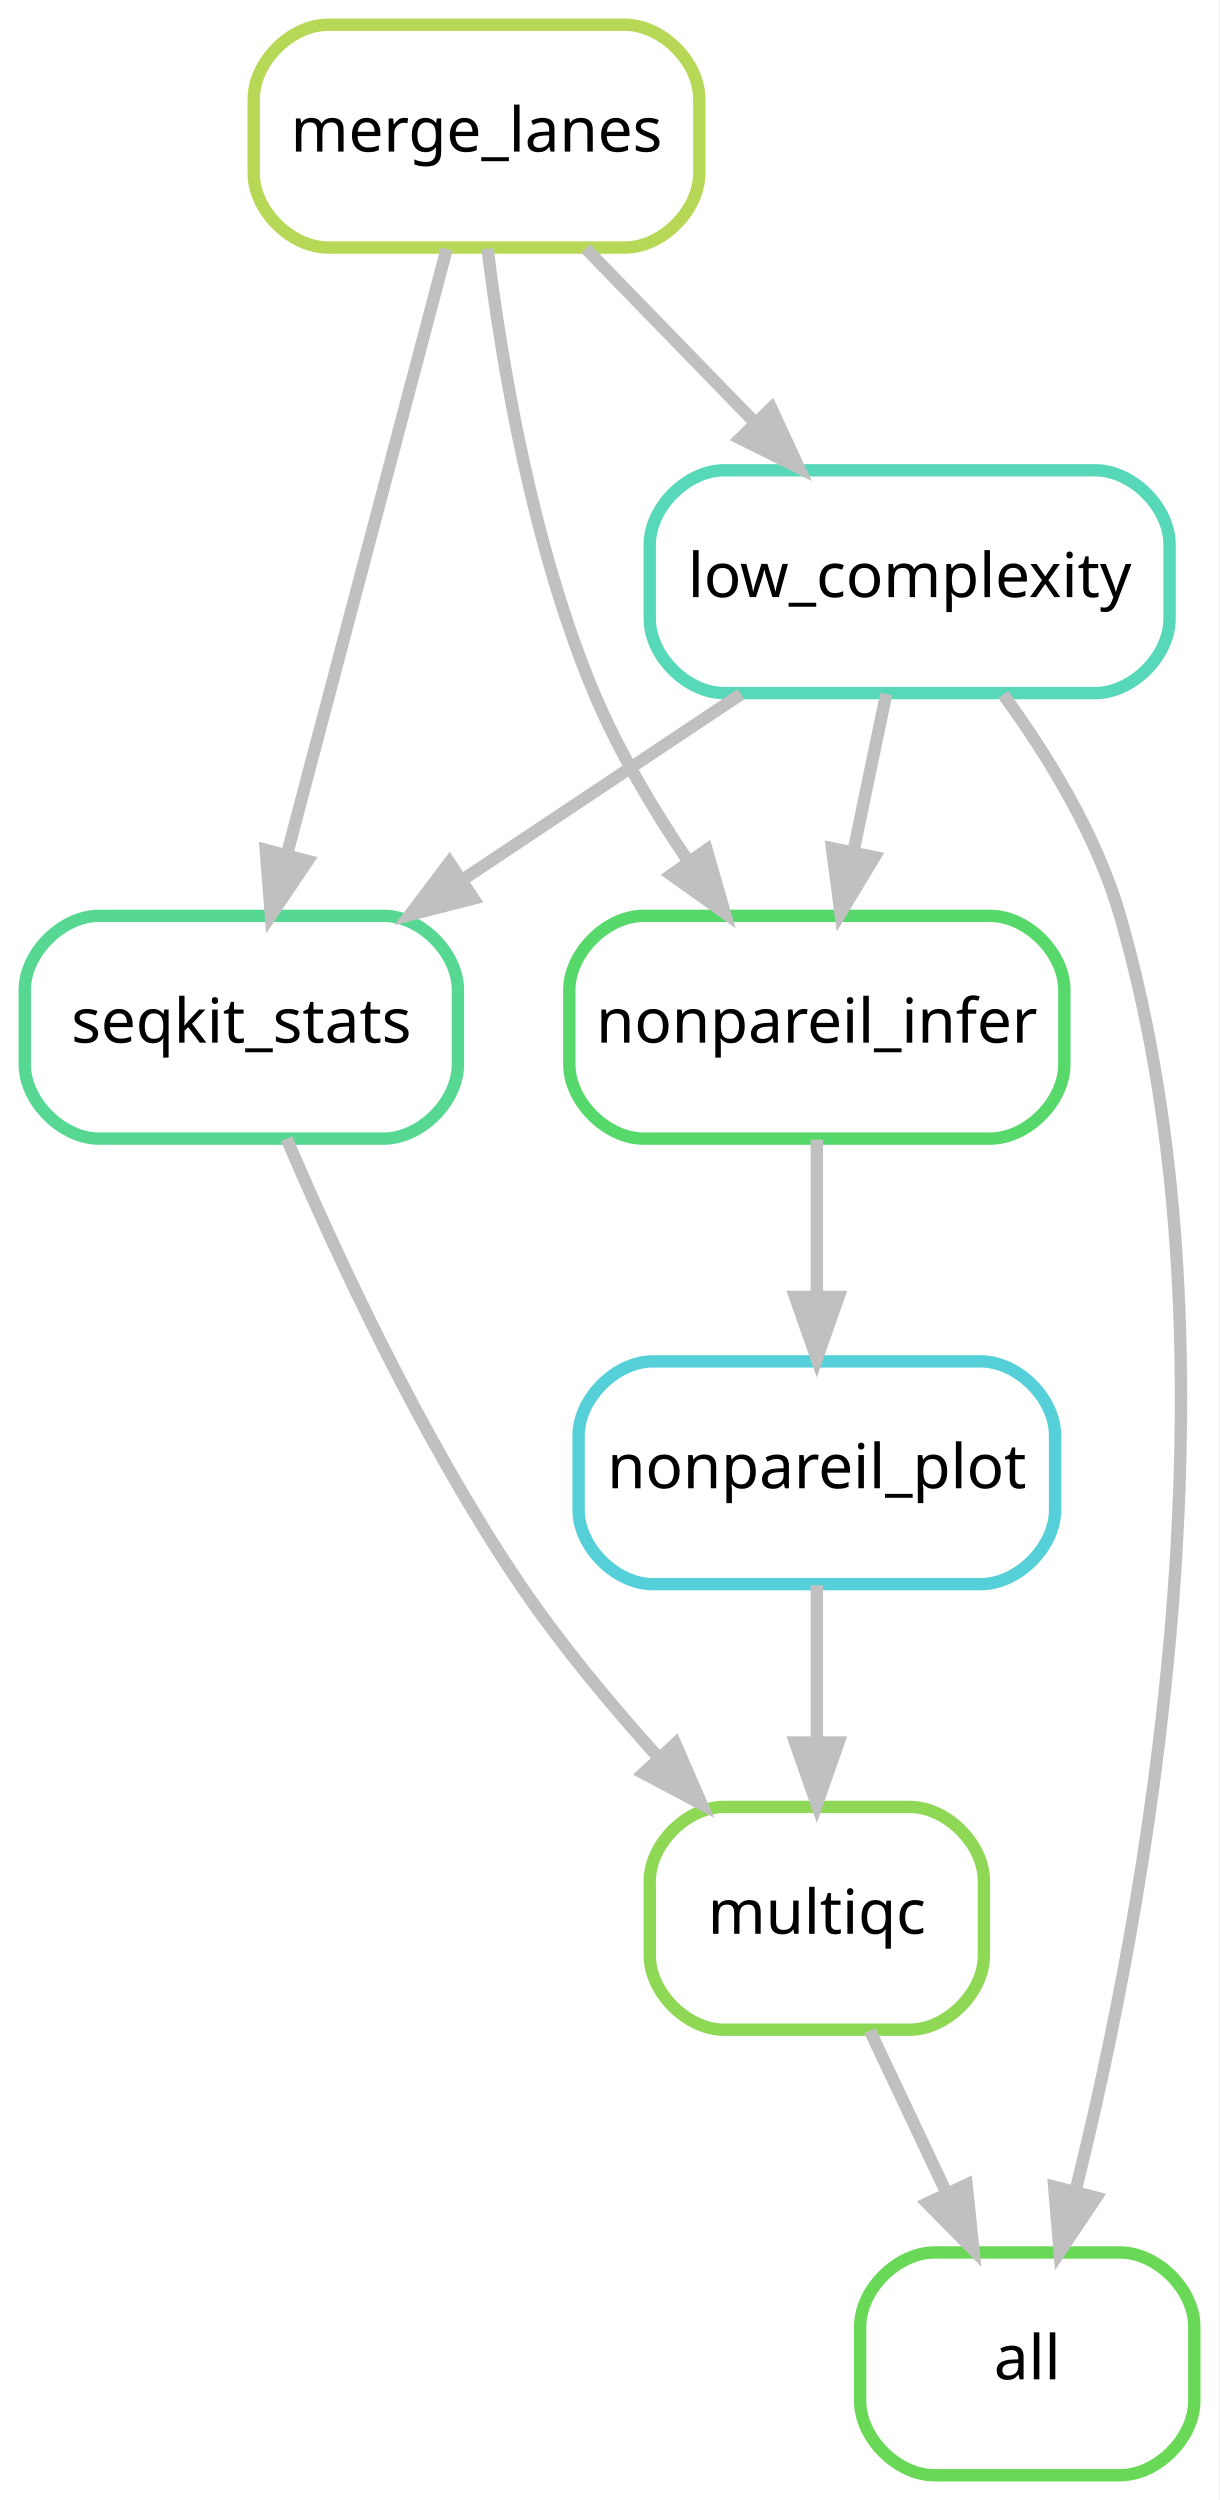
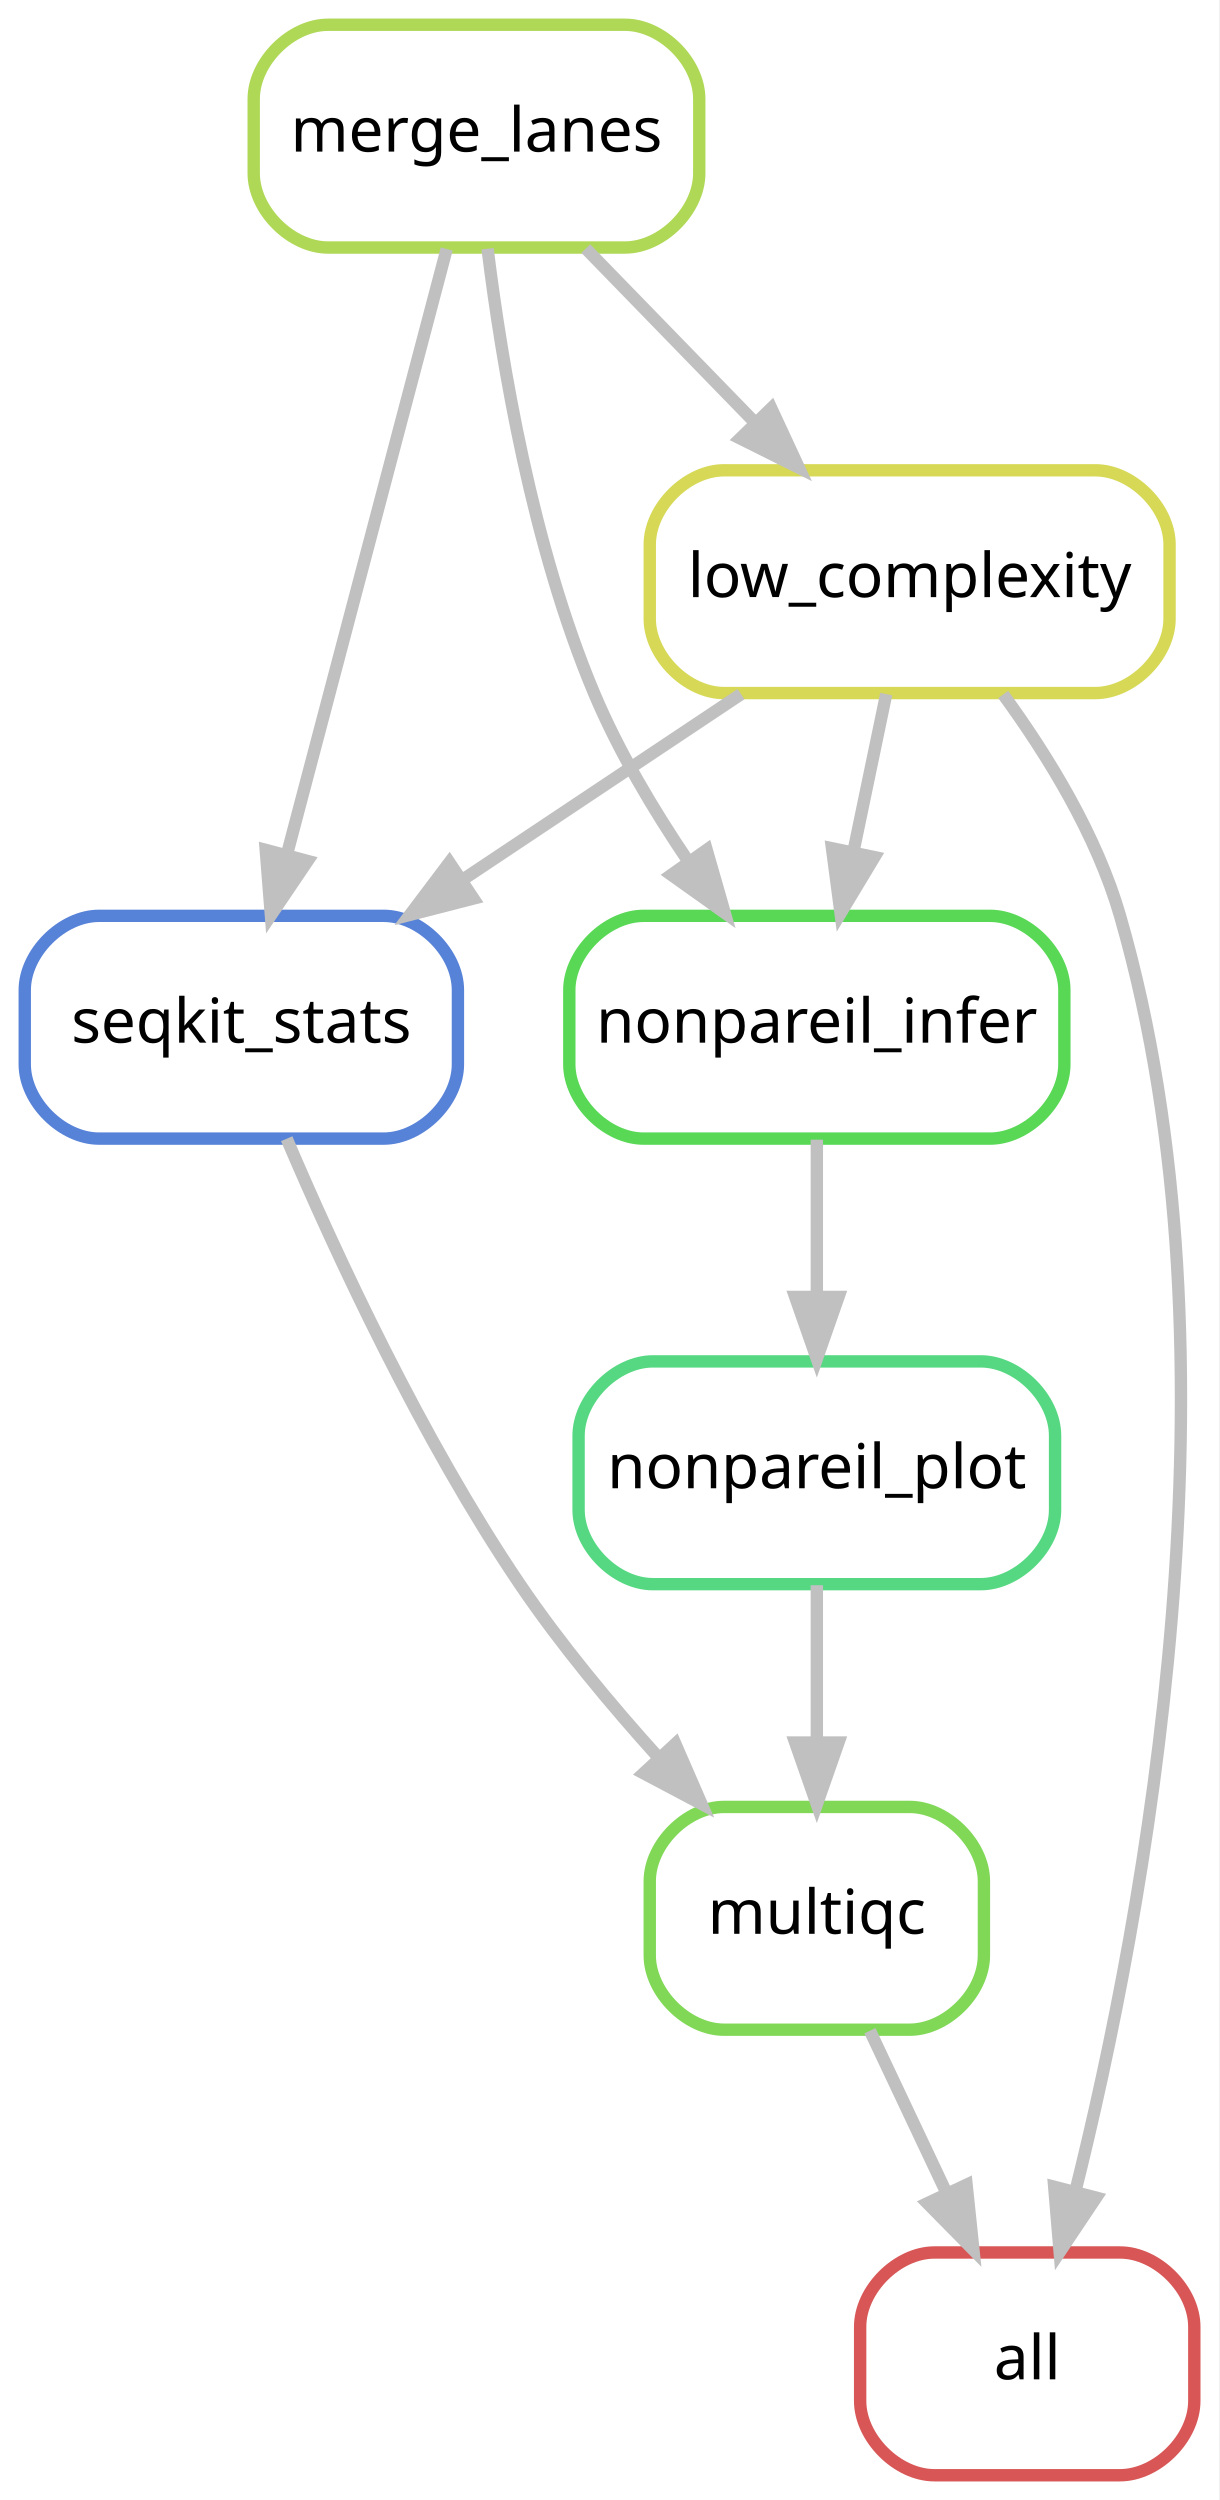
<svg xmlns="http://www.w3.org/2000/svg" width="197pt" height="404pt" viewBox="0.00 0.00 197.00 404.00">
  <g id="graph0" class="graph" transform="scale(1 1) rotate(0) translate(4 400)">
    <polygon fill="#ffffff" stroke="transparent" points="-4,4 -4,-400 193,-400 193,4 -4,4" />
    <g id="node1" class="node">
-       <path fill="none" stroke="#68d856" stroke-width="2" d="M177,-36C177,-36 147,-36 147,-36 141,-36 135,-30 135,-24 135,-24 135,-12 135,-12 135,-6 141,0 147,0 147,0 177,0 177,0 183,0 189,-6 189,-12 189,-12 189,-24 189,-24 189,-30 183,-36 177,-36" />
+       <path fill="none" stroke="#d85656" stroke-width="2" d="M177,-36C177,-36 147,-36 147,-36 141,-36 135,-30 135,-24 135,-24 135,-12 135,-12 135,-6 141,0 147,0 147,0 177,0 177,0 183,0 189,-6 189,-12 189,-12 189,-24 189,-24 189,-30 183,-36 177,-36" />
      <text text-anchor="middle" x="162" y="-15.5" font-family="sans" font-size="10.00" fill="#000000">all</text>
    </g>
    <g id="node2" class="node">
-       <path fill="none" stroke="#8fd856" stroke-width="2" d="M143,-108C143,-108 113,-108 113,-108 107,-108 101,-102 101,-96 101,-96 101,-84 101,-84 101,-78 107,-72 113,-72 113,-72 143,-72 143,-72 149,-72 155,-78 155,-84 155,-84 155,-96 155,-96 155,-102 149,-108 143,-108" />
+       <path fill="none" stroke="#80d856" stroke-width="2" d="M143,-108C143,-108 113,-108 113,-108 107,-108 101,-102 101,-96 101,-96 101,-84 101,-84 101,-78 107,-72 113,-72 113,-72 143,-72 143,-72 149,-72 155,-78 155,-84 155,-84 155,-96 155,-96 155,-102 149,-108 143,-108" />
      <text text-anchor="middle" x="128" y="-87.5" font-family="sans" font-size="10.00" fill="#000000">multiqc</text>
    </g>
-     <g id="edge2" class="edge">
+     <g id="edge1" class="edge">
      <path fill="none" stroke="#c0c0c0" stroke-width="2" d="M136.58,-71.831C140.336,-63.877 144.826,-54.369 148.98,-45.572" />
      <polygon fill="#c0c0c0" stroke="#c0c0c0" stroke-width="2" points="152.2,-46.95 153.305,-36.413 145.87,-43.961 152.2,-46.95" />
    </g>
    <g id="node3" class="node">
-       <path fill="none" stroke="#56d892" stroke-width="2" d="M58,-252C58,-252 12,-252 12,-252 6,-252 0,-246 0,-240 0,-240 0,-228 0,-228 0,-222 6,-216 12,-216 12,-216 58,-216 58,-216 64,-216 70,-222 70,-228 70,-228 70,-240 70,-240 70,-246 64,-252 58,-252" />
+       <path fill="none" stroke="#5682d8" stroke-width="2" d="M58,-252C58,-252 12,-252 12,-252 6,-252 0,-246 0,-240 0,-240 0,-228 0,-228 0,-222 6,-216 12,-216 12,-216 58,-216 58,-216 64,-216 70,-222 70,-228 70,-228 70,-240 70,-240 70,-246 64,-252 58,-252" />
      <text text-anchor="middle" x="35" y="-231.5" font-family="sans" font-size="10.00" fill="#000000">seqkit_stats</text>
    </g>
    <g id="edge4" class="edge">
      <path fill="none" stroke="#c0c0c0" stroke-width="2" d="M42.328,-215.987C50.328,-197.25 64.134,-167.435 80,-144 86.569,-134.298 94.734,-124.487 102.456,-115.938" />
      <polygon fill="#c0c0c0" stroke="#c0c0c0" stroke-width="2" points="105.136,-118.195 109.365,-108.481 100.002,-113.438 105.136,-118.195" />
    </g>
    <g id="node4" class="node">
-       <path fill="none" stroke="#b6d856" stroke-width="2" d="M97,-396C97,-396 49,-396 49,-396 43,-396 37,-390 37,-384 37,-384 37,-372 37,-372 37,-366 43,-360 49,-360 49,-360 97,-360 97,-360 103,-360 109,-366 109,-372 109,-372 109,-384 109,-384 109,-390 103,-396 97,-396" />
+       <path fill="none" stroke="#afd856" stroke-width="2" d="M97,-396C97,-396 49,-396 49,-396 43,-396 37,-390 37,-384 37,-384 37,-372 37,-372 37,-366 43,-360 49,-360 49,-360 97,-360 97,-360 103,-360 109,-366 109,-372 109,-372 109,-384 109,-384 109,-390 103,-396 97,-396" />
      <text text-anchor="middle" x="73" y="-375.5" font-family="sans" font-size="10.00" fill="#000000">merge_lanes</text>
    </g>
-     <g id="edge6" class="edge">
+     <g id="edge5" class="edge">
      <path fill="none" stroke="#c0c0c0" stroke-width="2" d="M68.187,-359.762C61.677,-335.093 50.005,-290.86 42.382,-261.973" />
      <polygon fill="#c0c0c0" stroke="#c0c0c0" stroke-width="2" points="45.709,-260.866 39.774,-252.09 38.941,-262.652 45.709,-260.866" />
    </g>
    <g id="node6" class="node">
-       <path fill="none" stroke="#56d86b" stroke-width="2" d="M156,-252C156,-252 100,-252 100,-252 94,-252 88,-246 88,-240 88,-240 88,-228 88,-228 88,-222 94,-216 100,-216 100,-216 156,-216 156,-216 162,-216 168,-222 168,-228 168,-228 168,-240 168,-240 168,-246 162,-252 156,-252" />
+       <path fill="none" stroke="#59d856" stroke-width="2" d="M156,-252C156,-252 100,-252 100,-252 94,-252 88,-246 88,-240 88,-240 88,-228 88,-228 88,-222 94,-216 100,-216 100,-216 156,-216 156,-216 162,-216 168,-222 168,-228 168,-228 168,-240 168,-240 168,-246 162,-252 156,-252" />
      <text text-anchor="middle" x="128" y="-231.5" font-family="sans" font-size="10.00" fill="#000000">nonpareil_infer</text>
    </g>
-     <g id="edge9" class="edge">
+     <g id="edge8" class="edge">
      <path fill="none" stroke="#c0c0c0" stroke-width="2" d="M74.79,-359.808C77.089,-341.188 82.034,-311.701 92,-288 95.954,-278.595 101.615,-269.088 107.281,-260.727" />
      <polygon fill="#c0c0c0" stroke="#c0c0c0" stroke-width="2" points="110.196,-262.666 113.115,-252.482 104.482,-258.623 110.196,-262.666" />
    </g>
    <g id="node7" class="node">
-       <path fill="none" stroke="#56d8b9" stroke-width="2" d="M173,-324C173,-324 113,-324 113,-324 107,-324 101,-318 101,-312 101,-312 101,-300 101,-300 101,-294 107,-288 113,-288 113,-288 173,-288 173,-288 179,-288 185,-294 185,-300 185,-300 185,-312 185,-312 185,-318 179,-324 173,-324" />
+       <path fill="none" stroke="#d6d856" stroke-width="2" d="M173,-324C173,-324 113,-324 113,-324 107,-324 101,-318 101,-312 101,-312 101,-300 101,-300 101,-294 107,-288 113,-288 113,-288 173,-288 173,-288 179,-288 185,-294 185,-300 185,-300 185,-312 185,-312 185,-318 179,-324 173,-324" />
      <text text-anchor="middle" x="143" y="-303.5" font-family="sans" font-size="10.00" fill="#000000">low_complexity</text>
    </g>
    <g id="edge10" class="edge">
      <path fill="none" stroke="#c0c0c0" stroke-width="2" d="M90.664,-359.831C98.973,-351.285 109.026,-340.944 118.092,-331.62" />
      <polygon fill="#c0c0c0" stroke="#c0c0c0" stroke-width="2" points="120.637,-334.023 125.098,-324.413 115.618,-329.144 120.637,-334.023" />
    </g>
    <g id="node5" class="node">
-       <path fill="none" stroke="#56d0d8" stroke-width="2" d="M154.5,-180C154.5,-180 101.5,-180 101.5,-180 95.5,-180 89.5,-174 89.5,-168 89.5,-168 89.5,-156 89.5,-156 89.5,-150 95.5,-144 101.5,-144 101.5,-144 154.5,-144 154.5,-144 160.5,-144 166.5,-150 166.5,-156 166.5,-156 166.5,-168 166.5,-168 166.5,-174 160.5,-180 154.5,-180" />
+       <path fill="none" stroke="#56d882" stroke-width="2" d="M154.5,-180C154.5,-180 101.5,-180 101.5,-180 95.5,-180 89.5,-174 89.5,-168 89.5,-168 89.5,-156 89.5,-156 89.5,-150 95.5,-144 101.5,-144 101.5,-144 154.5,-144 154.5,-144 160.5,-144 166.5,-150 166.5,-156 166.5,-156 166.5,-168 166.5,-168 166.5,-174 160.5,-180 154.5,-180" />
      <text text-anchor="middle" x="128" y="-159.5" font-family="sans" font-size="10.00" fill="#000000">nonpareil_plot</text>
    </g>
    <g id="edge3" class="edge">
      <path fill="none" stroke="#c0c0c0" stroke-width="2" d="M128,-143.831C128,-136.131 128,-126.974 128,-118.417" />
      <polygon fill="#c0c0c0" stroke="#c0c0c0" stroke-width="2" points="131.5,-118.413 128,-108.413 124.5,-118.413 131.5,-118.413" />
    </g>
    <g id="edge7" class="edge">
      <path fill="none" stroke="#c0c0c0" stroke-width="2" d="M128,-215.831C128,-208.131 128,-198.974 128,-190.417" />
      <polygon fill="#c0c0c0" stroke="#c0c0c0" stroke-width="2" points="131.5,-190.413 128,-180.413 124.5,-190.413 131.5,-190.413" />
    </g>
-     <g id="edge1" class="edge">
+     <g id="edge2" class="edge">
      <path fill="none" stroke="#c0c0c0" stroke-width="2" d="M158.114,-287.777C165.355,-277.859 173.252,-264.986 177,-252 197.795,-179.943 180.891,-90.41 169.779,-45.872" />
      <polygon fill="#c0c0c0" stroke="#c0c0c0" stroke-width="2" points="173.134,-44.865 167.24,-36.06 166.357,-46.618 173.134,-44.865" />
    </g>
-     <g id="edge5" class="edge">
+     <g id="edge6" class="edge">
      <path fill="none" stroke="#c0c0c0" stroke-width="2" d="M115.747,-287.831C102.061,-278.707 85.308,-267.539 70.617,-257.745" />
      <polygon fill="#c0c0c0" stroke="#c0c0c0" stroke-width="2" points="72.506,-254.798 62.244,-252.163 68.623,-260.622 72.506,-254.798" />
    </g>
-     <g id="edge8" class="edge">
+     <g id="edge9" class="edge">
      <path fill="none" stroke="#c0c0c0" stroke-width="2" d="M139.215,-287.831C137.611,-280.131 135.703,-270.974 133.92,-262.417" />
      <polygon fill="#c0c0c0" stroke="#c0c0c0" stroke-width="2" points="137.302,-261.489 131.836,-252.413 130.449,-262.917 137.302,-261.489" />
    </g>
  </g>
</svg>
